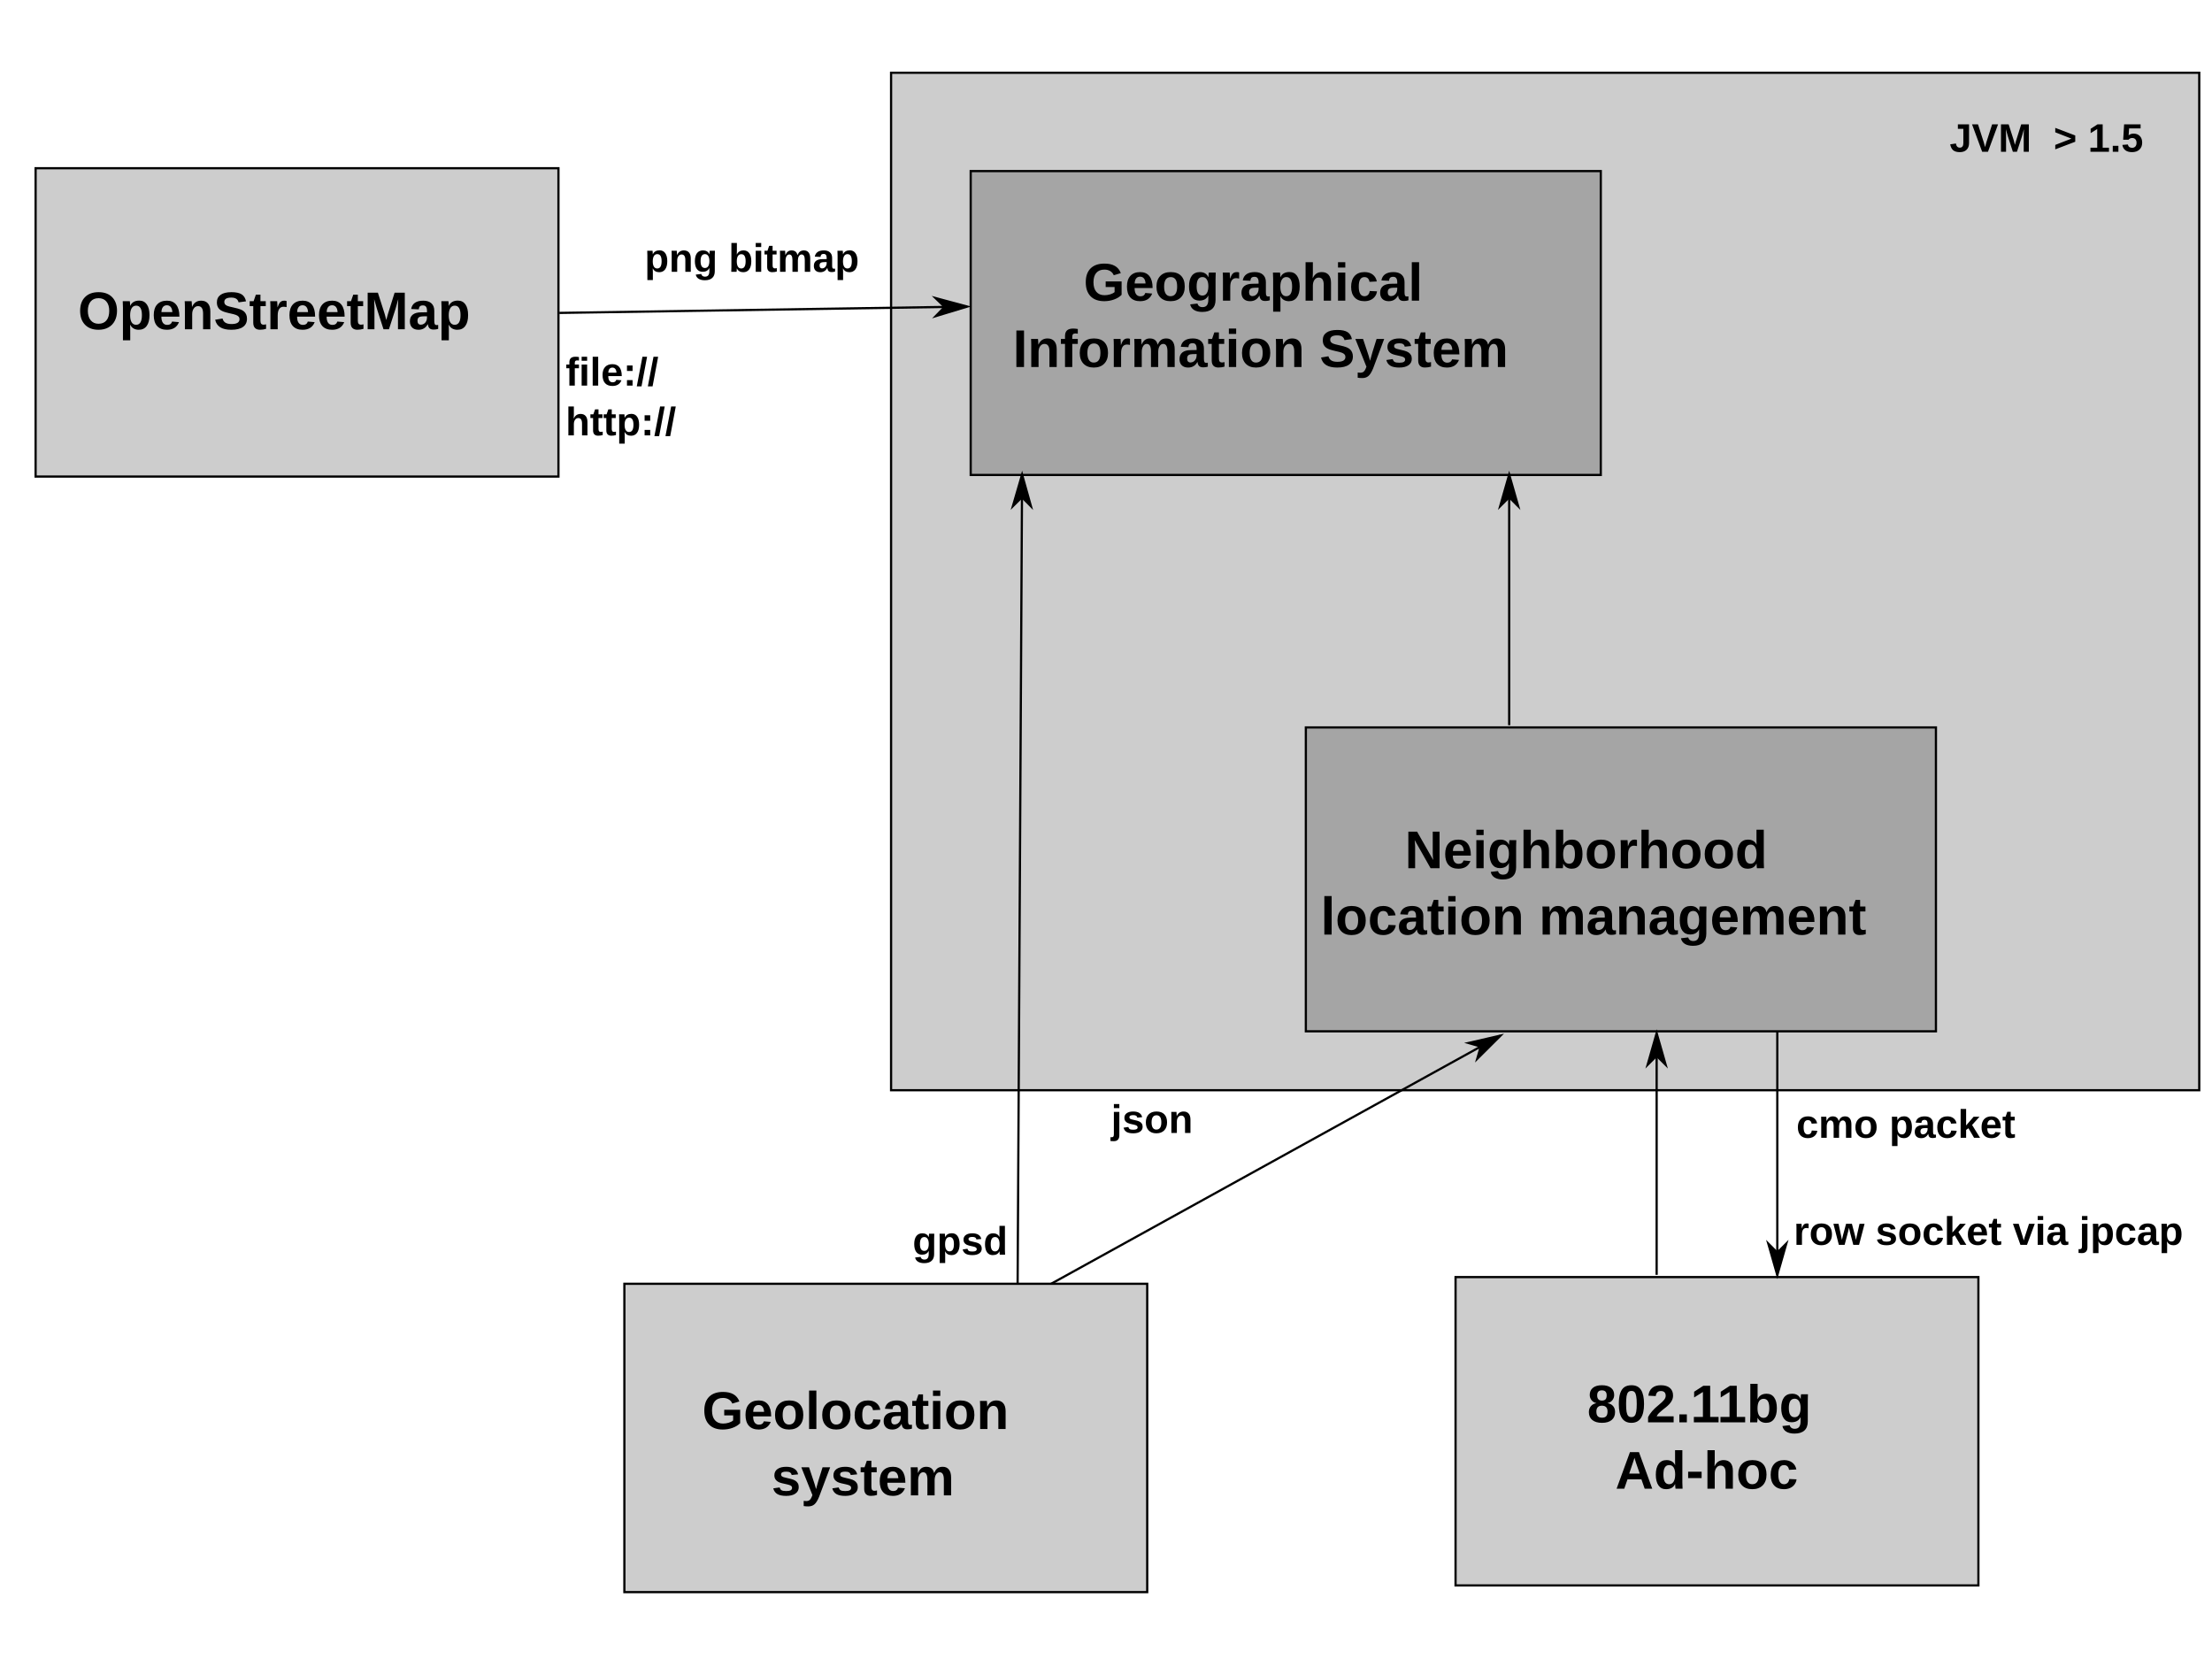
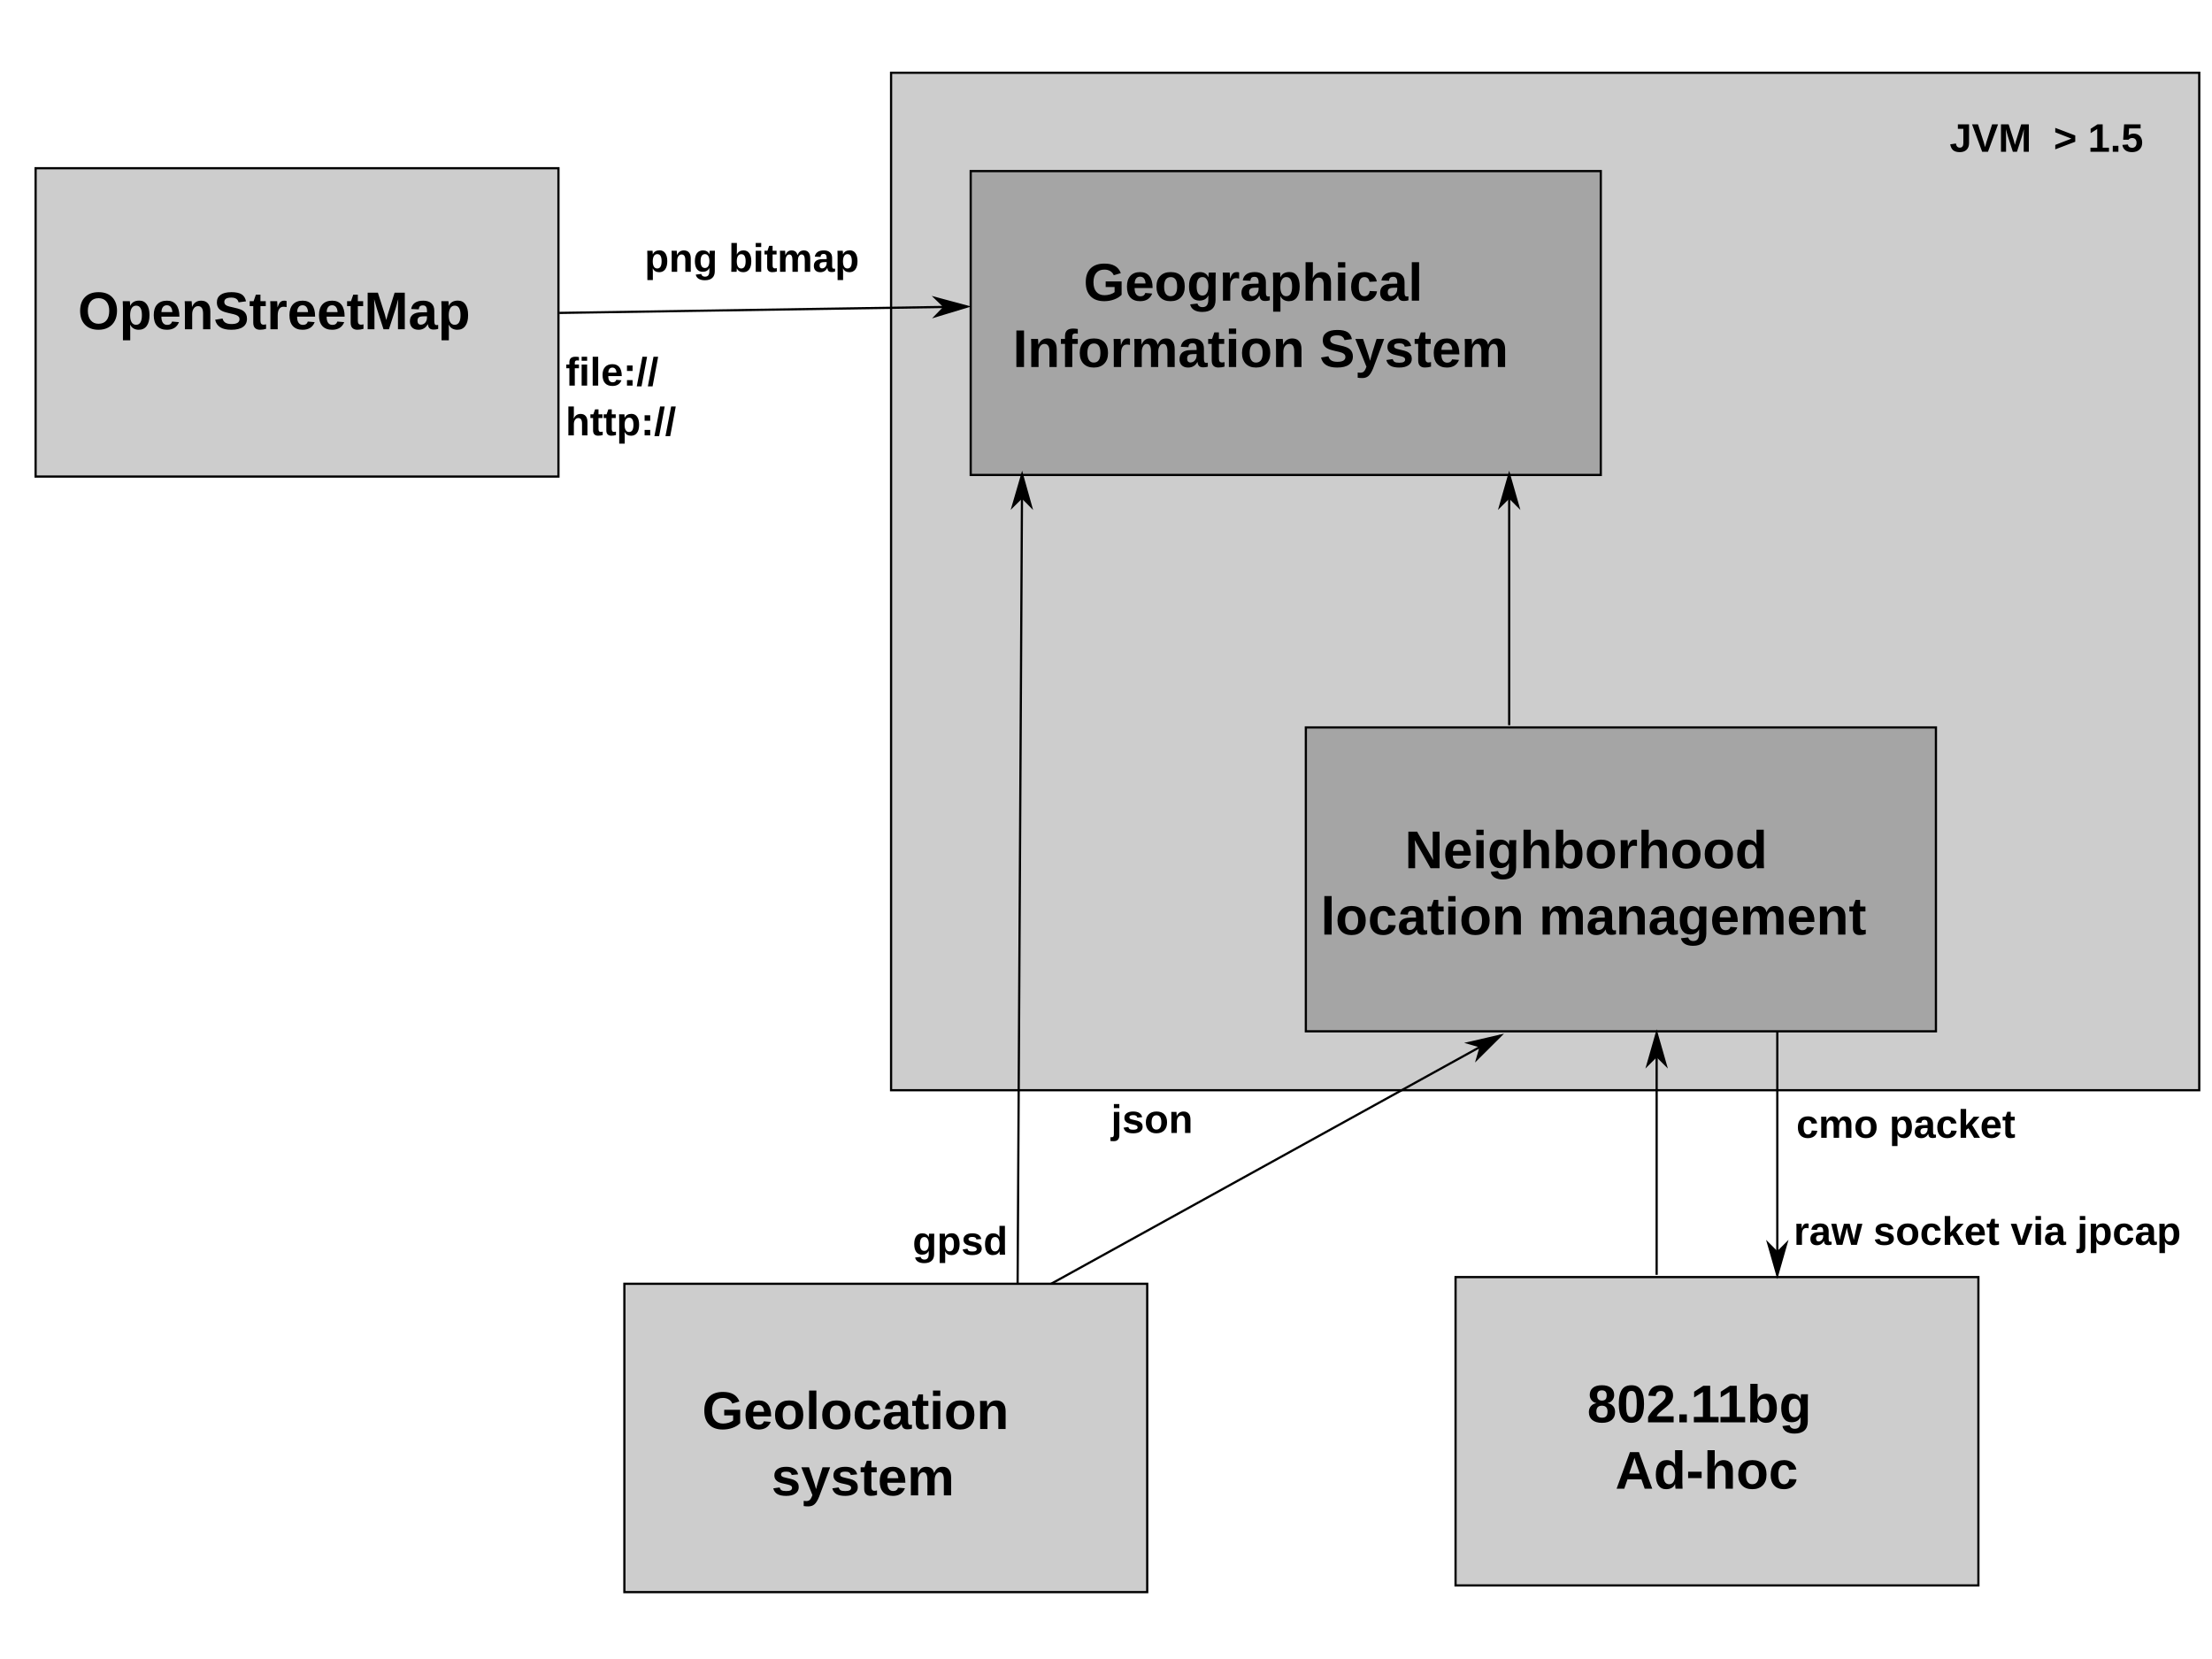
<svg xmlns="http://www.w3.org/2000/svg" width="1000" height="750" id="svg2" version="1.1">
  <defs id="defs4">
    <marker orient="auto" refY="0" refX="0" id="Arrow1Lend" style="overflow:visible">
      <path id="path3725" d="M 0,0 5,-5 -12.5,0 5,5 0,0 z" style="fill-rule:evenodd;stroke:#000000;stroke-width:1pt;marker-start:none" transform="matrix(-0.8,0,0,-0.8,-10,0)" />
    </marker>
  </defs>
  <g id="layer1" transform="translate(0,-302.3622)">
    <rect style="fill:#000000;fill-opacity:0.196;stroke:#000000;stroke-width:1;stroke-miterlimit:4;stroke-opacity:1;stroke-dasharray:none;stroke-dashoffset:0" id="rect2816" width="236.364" height="139.394" x="282.268" y="882.734" />
    <text xml:space="preserve" style="font-size:12px;font-style:normal;font-variant:normal;font-weight:bold;font-stretch:normal;text-align:center;line-height:125%;writing-mode:lr-tb;text-anchor:middle;fill:#000000;fill-opacity:1;stroke:none;font-family:Arial;-inkscape-font-specification:AlArabiya Bold" x="398.43" y="948.391" id="text2818">
      <tspan id="tspan2820" x="398.43" y="948.391" style="font-size:24px;text-align:center;text-anchor:middle">Geolocation</tspan>
      <tspan x="398.43" y="978.391" style="font-size:24px;text-align:center;text-anchor:middle" id="tspan2822">system</tspan>
    </text>
    <rect style="fill:#000000;fill-opacity:0.196;stroke:#000000;stroke-width:1;stroke-miterlimit:4;stroke-opacity:1;stroke-dasharray:none;stroke-dashoffset:0" id="rect2816-2" width="236.364" height="139.394" x="658.026" y="879.704" />
    <text xml:space="preserve" style="font-size:12px;font-style:normal;font-variant:normal;font-weight:bold;font-stretch:normal;text-align:center;line-height:125%;writing-mode:lr-tb;text-anchor:middle;fill:#000000;fill-opacity:1;stroke:none;font-family:Arial;-inkscape-font-specification:AlArabiya Bold" x="779.902" y="915.362" id="text2818-6">
      <tspan x="779.902" y="915.362" style="font-size:24px;text-align:center;text-anchor:middle" id="tspan2822-1" />
      <tspan x="779.902" y="945.362" style="font-size:24px;text-align:center;text-anchor:middle" id="tspan4604">802.11bg</tspan>
      <tspan x="779.902" y="975.362" style="font-size:24px;text-align:center;text-anchor:middle" id="tspan2859">Ad-hoc</tspan>
    </text>
    <rect style="fill:#000000;fill-opacity:0.196;stroke:#000000;stroke-width:1;stroke-miterlimit:4;stroke-opacity:1;stroke-dasharray:none;stroke-dashoffset:0" id="rect2861" width="284.848" height="137.374" x="590.349" y="631.219" />
    <text xml:space="preserve" style="font-size:12px;font-style:normal;font-variant:normal;font-weight:bold;font-stretch:normal;text-align:center;line-height:125%;writing-mode:lr-tb;text-anchor:middle;fill:#000000;fill-opacity:1;stroke:none;font-family:Arial;-inkscape-font-specification:AlArabiya Bold" x="728.733" y="694.855" id="text2863">
      <tspan id="tspan2865" x="732.061" y="694.855" style="font-size:24px;text-align:center;text-anchor:middle">Neighborhood </tspan>
      <tspan x="728.733" y="724.855" style="font-size:24px;text-align:center;text-anchor:middle" id="tspan2871">location management</tspan>
    </text>
    <rect style="fill:#000000;fill-opacity:0.196;stroke:#000000;stroke-width:1;stroke-miterlimit:4;stroke-opacity:1;stroke-dasharray:none;stroke-dashoffset:0" id="rect2861-2" width="284.848" height="137.374" x="438.834" y="379.704" />
    <text xml:space="preserve" style="font-size:12px;font-style:normal;font-variant:normal;font-weight:bold;font-stretch:normal;text-align:center;line-height:125%;writing-mode:lr-tb;text-anchor:middle;fill:#000000;fill-opacity:1;stroke:none;font-family:Arial;-inkscape-font-specification:AlArabiya Bold" x="578.228" y="438.29" id="text2863-4">
      <tspan x="581.556" y="438.29" style="font-size:24px;text-align:center;text-anchor:middle" id="tspan2871-7">Geographical </tspan>
      <tspan x="578.228" y="468.29" style="font-size:24px;text-align:center;text-anchor:middle" id="tspan2906">Information System</tspan>
    </text>
    <path style="fill:none;stroke:#000000;stroke-width:1px;stroke-linecap:butt;stroke-linejoin:miter;stroke-opacity:1;marker-end:url(#Arrow1Lend)" d="m 682.268,630.209 0,-113.131" id="path2916" />
    <path style="fill:none;stroke:#000000;stroke-width:1px;stroke-linecap:butt;stroke-linejoin:miter;stroke-opacity:1;marker-end:url(#Arrow1Lend)" d="M 475.198,882.734 678.228,770.613" id="path2918" />
    <path style="fill:none;stroke:#000000;stroke-width:1px;stroke-linecap:butt;stroke-linejoin:miter;stroke-opacity:1;marker-end:url(#Arrow1Lend)" d="m 460.046,882.734 2.02,-365.657" id="path2920" />
    <path style="fill:none;stroke:#000000;stroke-width:1px;stroke-linecap:butt;stroke-linejoin:miter;stroke-opacity:1;marker-end:url(#Arrow1Lend)" d="m 748.935,878.694 0,-109.091" id="path2922" />
    <path style="fill:none;stroke:#000000;stroke-width:1px;stroke-linecap:butt;stroke-linejoin:miter;stroke-opacity:1;marker-end:url(#Arrow1Lend)" d="m 803.481,768.593 0,110.101" id="path2924" />
    <text xml:space="preserve" style="font-size:12px;font-style:normal;font-variant:normal;font-weight:bold;font-stretch:normal;text-align:start;line-height:125%;writing-mode:lr-tb;text-anchor:start;fill:#000000;fill-opacity:1;stroke:none;font-family:Arial;-inkscape-font-specification:AlArabiya Bold" x="810.898" y="865.144" id="text4167">
-       <tspan id="tspan4169" x="810.898" y="865.144" style="font-size:18px">row socket via jpcap</tspan>
+       <tspan id="tspan4169" x="810.898" y="865.144" style="font-size:18px">raw socket via jpcap</tspan>
    </text>
    <text xml:space="preserve" style="font-size:12px;font-style:normal;font-variant:normal;font-weight:bold;font-stretch:normal;text-align:start;line-height:125%;writing-mode:lr-tb;text-anchor:start;fill:#000000;fill-opacity:1;stroke:none;font-family:Arial;-inkscape-font-specification:AlArabiya Bold" x="412.571" y="869.603" id="text4171">
      <tspan id="tspan4173" x="412.571" y="869.603" style="font-size:18px">gpsd</tspan>
    </text>
    <text xml:space="preserve" style="font-size:18px;font-style:normal;font-variant:normal;font-weight:bold;font-stretch:normal;text-align:start;line-height:125%;writing-mode:lr-tb;text-anchor:start;fill:#000000;fill-opacity:1;stroke:none;font-family:Arial;-inkscape-font-specification:AlArabiya Bold" x="502.297" y="814.537" id="text4175">
      <tspan id="tspan4177" x="502.297" y="814.537">json</tspan>
    </text>
    <text xml:space="preserve" style="font-size:18px;font-style:normal;font-variant:normal;font-weight:bold;font-stretch:normal;text-align:start;line-height:125%;writing-mode:lr-tb;text-anchor:start;fill:#000000;fill-opacity:1;stroke:none;font-family:Arial;-inkscape-font-specification:AlArabiya Bold" x="812.081" y="816.731" id="text4179">
      <tspan id="tspan4181" x="812.081" y="816.731">cmo packet</tspan>
    </text>
    <rect style="fill:#000000;fill-opacity:0.196;stroke:#000000;stroke-width:1;stroke-miterlimit:4;stroke-opacity:1;stroke-dasharray:none;stroke-dashoffset:0" id="rect2816-1" width="236.364" height="139.394" x="16.097" y="378.41" />
    <text xml:space="preserve" style="font-size:12px;font-style:normal;font-variant:normal;font-weight:bold;font-stretch:normal;text-align:center;line-height:125%;writing-mode:lr-tb;text-anchor:middle;fill:#000000;fill-opacity:1;stroke:none;font-family:Arial;-inkscape-font-specification:AlArabiya Bold" x="132.259" y="451.209" id="text2818-9">
      <tspan x="132.259" y="451.209" style="font-size:24px;text-align:center;text-anchor:middle" id="tspan2822-5">OpenStreetMap</tspan>
    </text>
    <path style="fill:none;stroke:#000000;stroke-width:1px;stroke-linecap:butt;stroke-linejoin:miter;stroke-opacity:1;marker-start:none;marker-end:url(#Arrow1Lend)" d="m 252.844,443.822 184.276,-2.857" id="path4216" />
    <text xml:space="preserve" style="font-size:12px;font-style:normal;font-variant:normal;font-weight:bold;font-stretch:normal;text-align:start;line-height:125%;writing-mode:lr-tb;text-anchor:start;fill:#000000;fill-opacity:1;stroke:none;font-family:Arial;-inkscape-font-specification:AlArabiya Bold" x="255.701" y="476.677" id="text4586">
      <tspan id="tspan4588" x="255.701" y="476.677" style="font-size:18px">file://</tspan>
      <tspan x="255.701" y="499.177" id="tspan4590" style="font-size:18px">http://</tspan>
    </text>
    <text xml:space="preserve" style="font-size:12px;font-style:normal;font-variant:normal;font-weight:bold;font-stretch:normal;text-align:start;line-height:125%;writing-mode:lr-tb;text-anchor:start;fill:#000000;fill-opacity:1;stroke:none;font-family:Arial;-inkscape-font-specification:AlArabiya Bold" x="291.414" y="425.251" id="text4594">
      <tspan id="tspan4596" x="291.414" y="425.251" style="font-size:18px">png bitmap</tspan>
    </text>
    <rect style="fill:#000000;fill-opacity:0.196;stroke:#000000;stroke-width:1;stroke-miterlimit:4;stroke-opacity:1;stroke-dasharray:none;stroke-dashoffset:0" id="rect4598" width="591.398" height="459.977" x="402.837" y="335.256" />
    <text xml:space="preserve" style="font-size:12px;font-style:normal;font-variant:normal;font-weight:bold;font-stretch:normal;text-align:start;line-height:125%;writing-mode:lr-tb;text-anchor:start;fill:#000000;fill-opacity:1;stroke:none;font-family:Arial;-inkscape-font-specification:AlArabiya Bold" x="881.384" y="370.968" id="text4600">
      <tspan id="tspan4602" x="881.384" y="370.968" style="font-size:18px">JVM  &gt; 1.5</tspan>
    </text>
  </g>
</svg>
